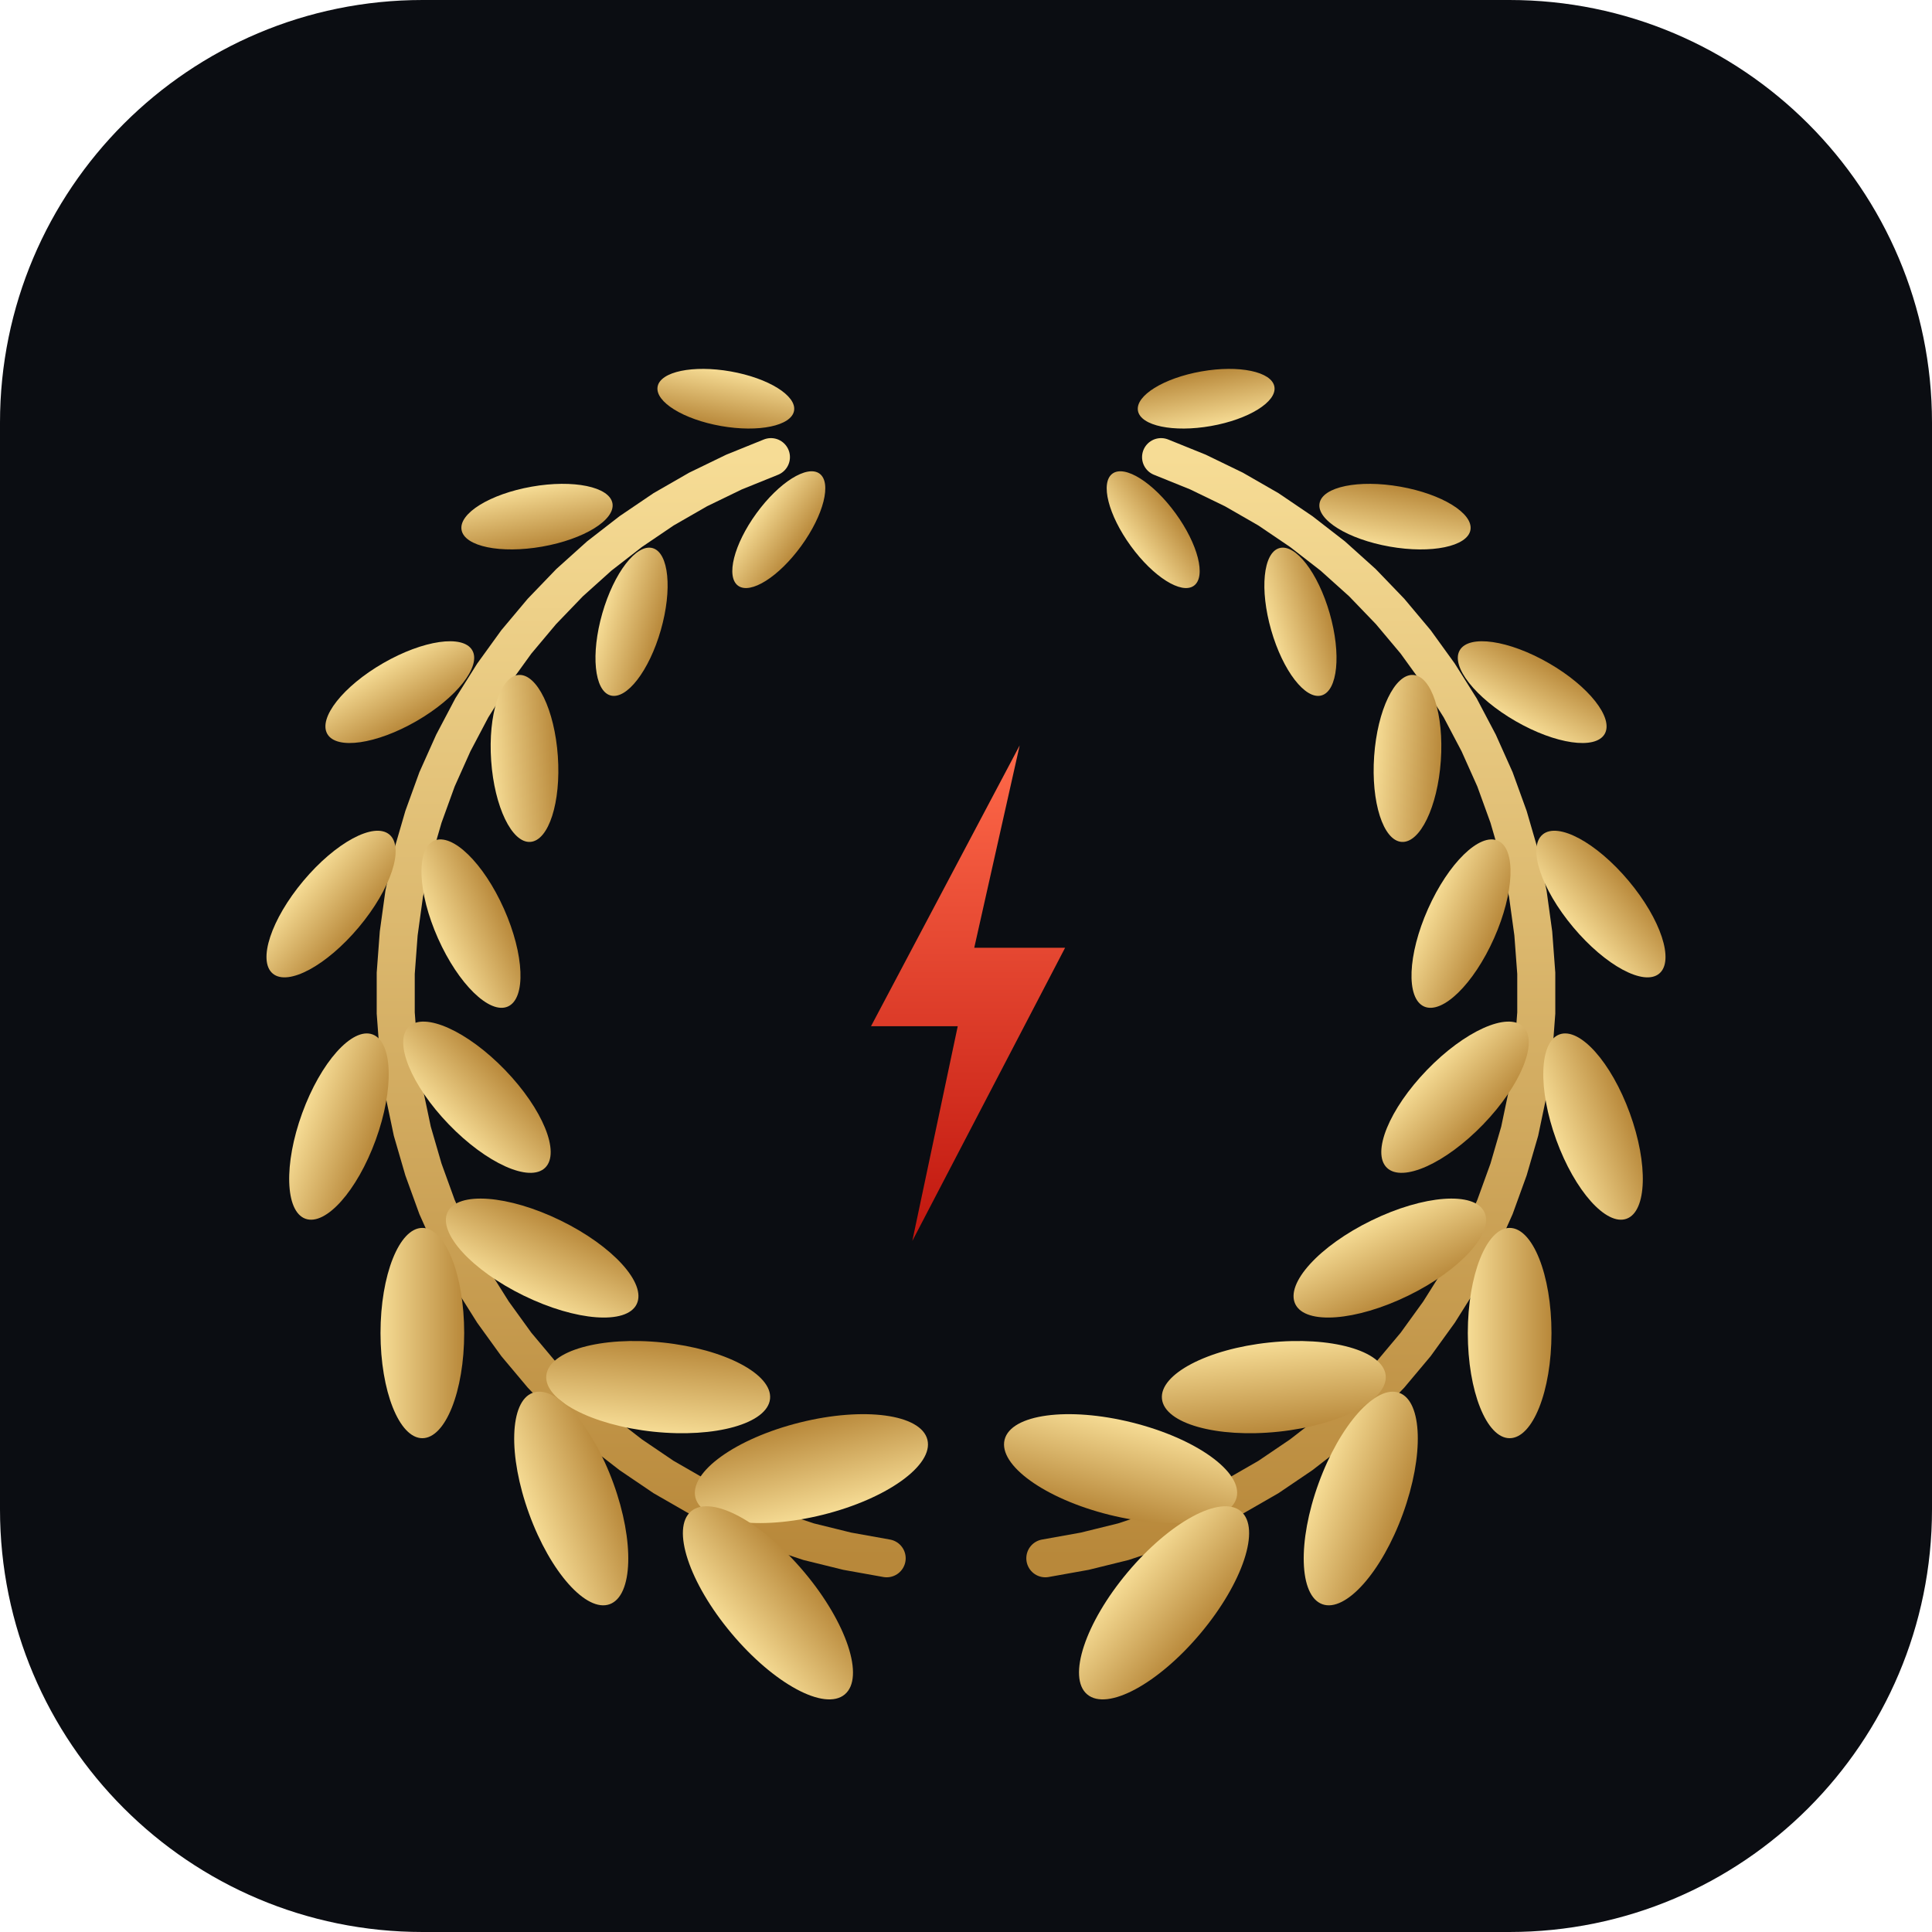
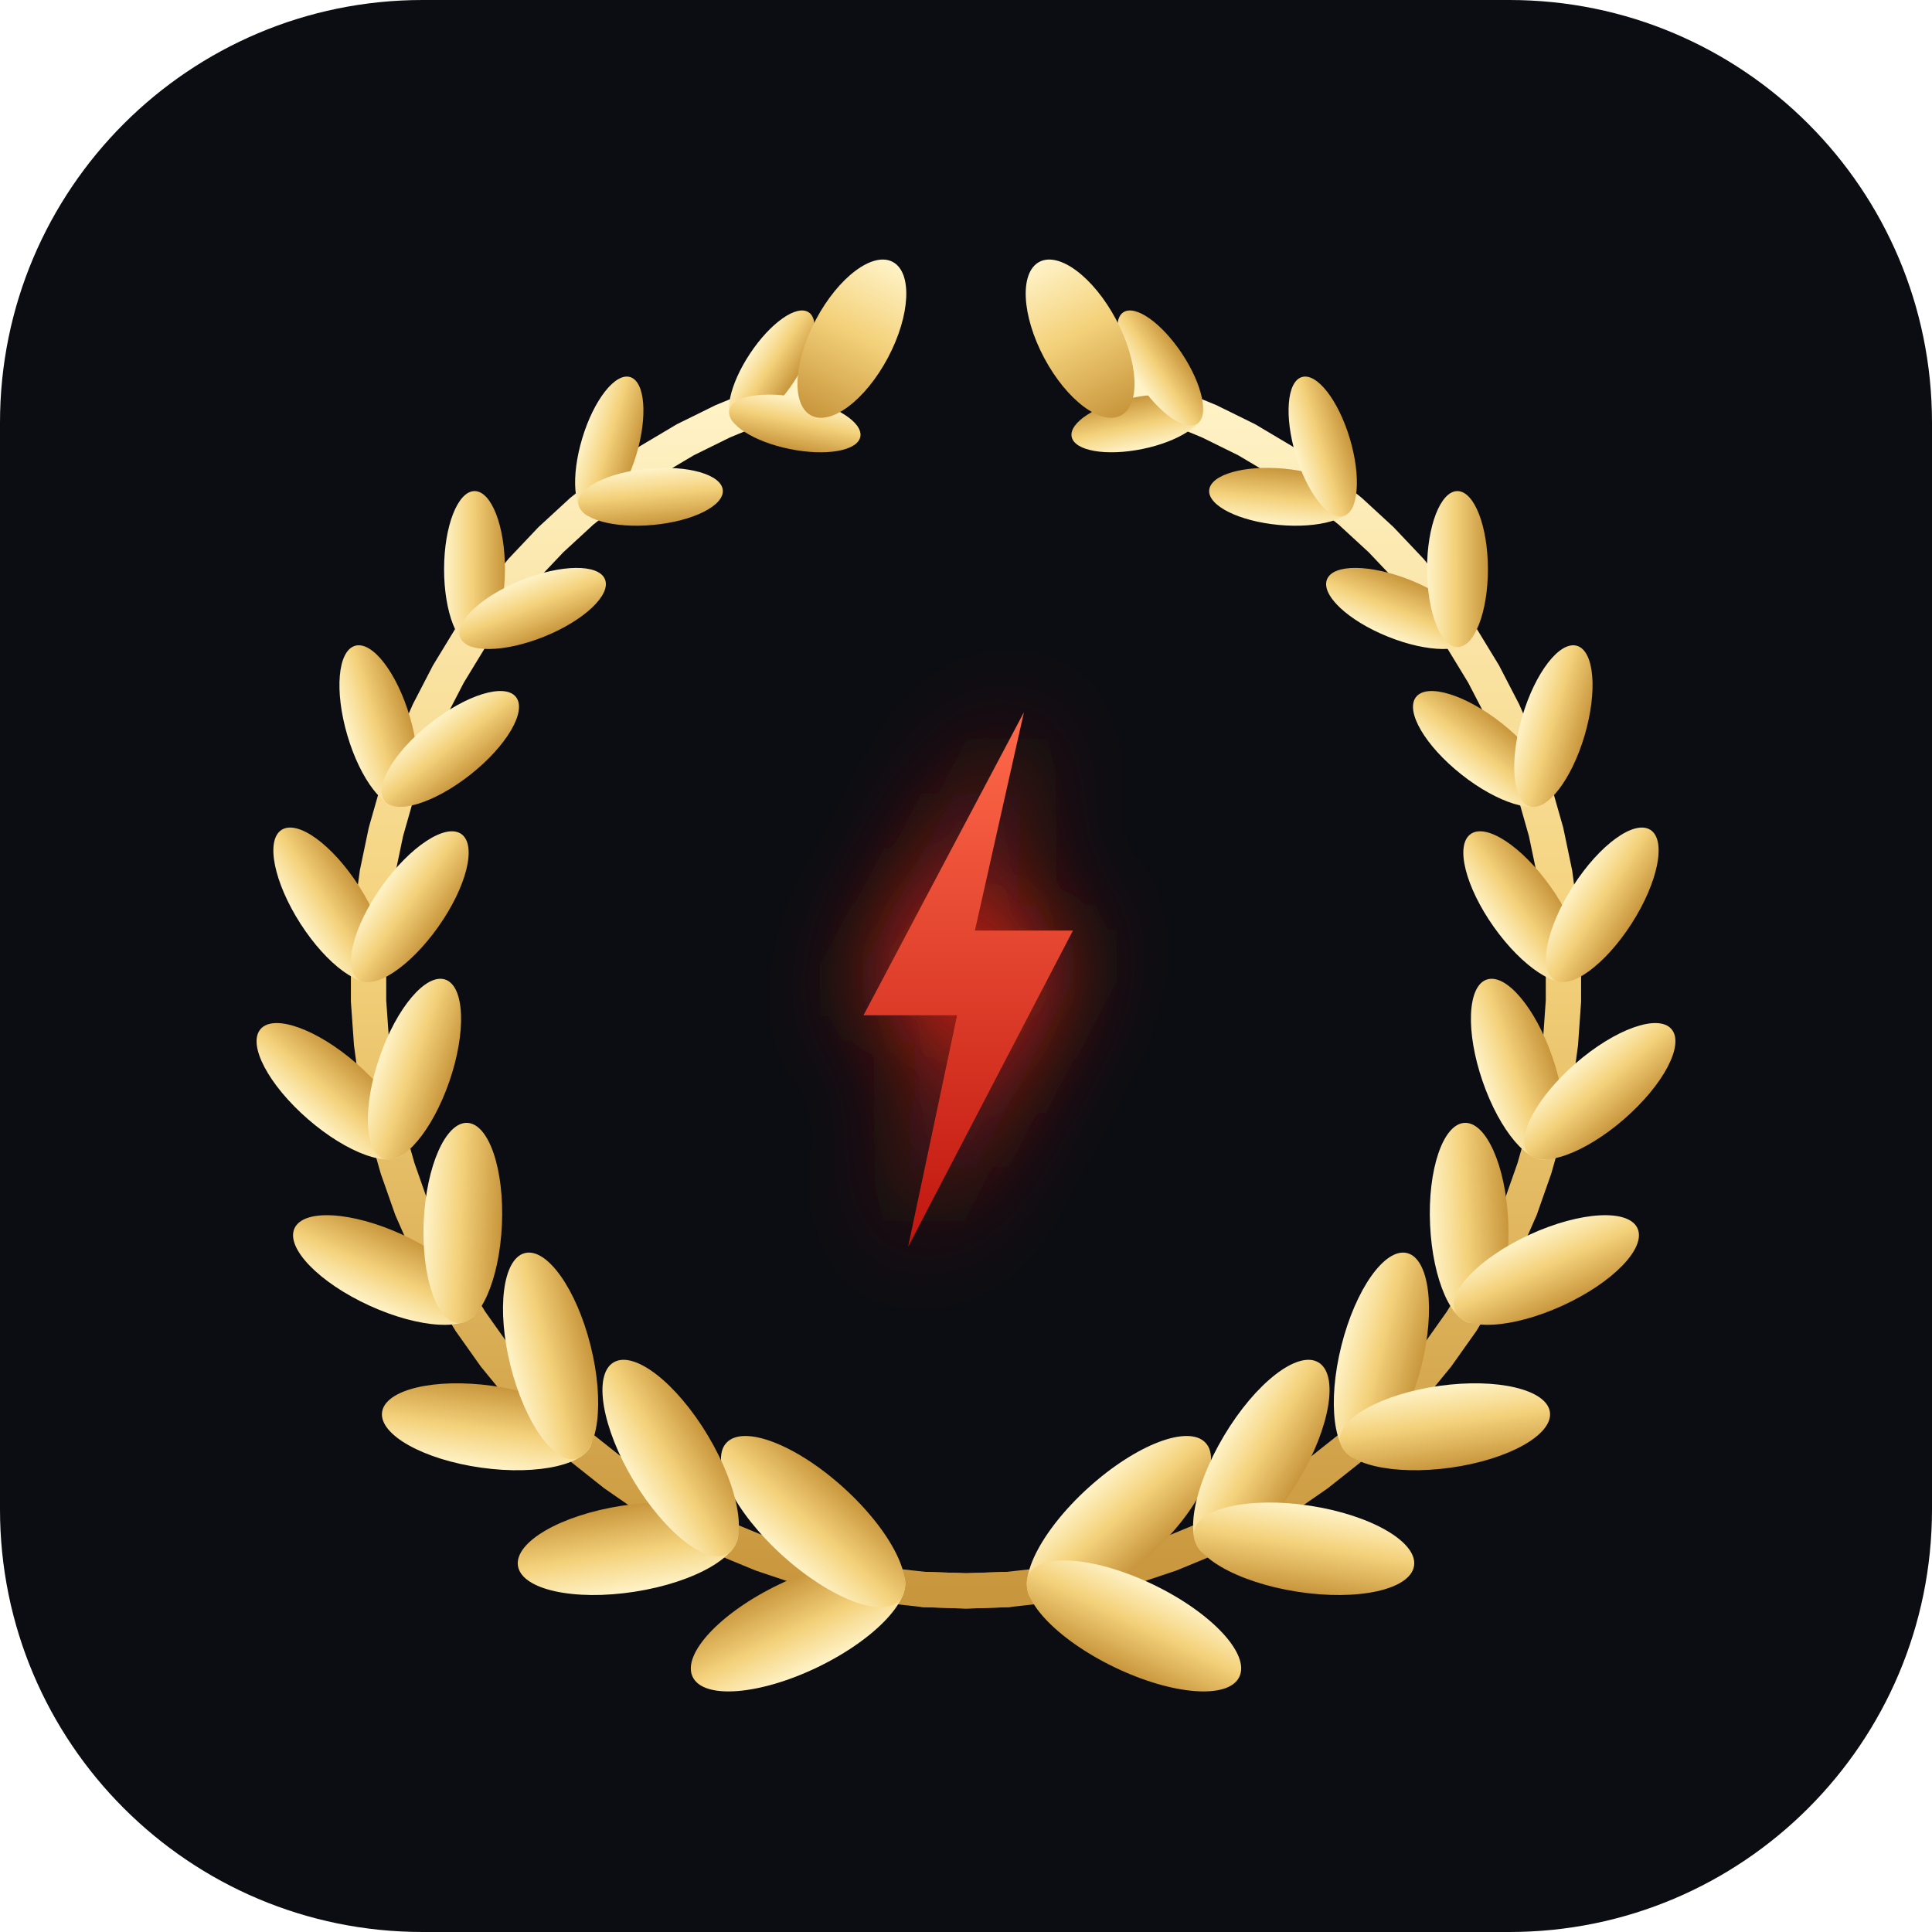
<svg xmlns="http://www.w3.org/2000/svg" viewBox="0 0 64 64">
  <defs>
    <linearGradient id="oro" x1="0" y1="0" x2="0" y2="1">
-       <stop offset="0" stop-color="#f6dc95" />
-       <stop offset="1" stop-color="#b8883a" />
+       <stop offset="0" stop-color="#fff3c8" />
+       <stop offset=".45" stop-color="#f4d27c" />
+       <stop offset="1" stop-color="#c8963c" />
    </linearGradient>
    <linearGradient id="rojo" x1="0" y1="0" x2="0" y2="1">
      <stop offset="0" stop-color="#ff6a4a" />
      <stop offset="1" stop-color="#c0160e" />
    </linearGradient>
  </defs>
  <rect width="64" height="64" rx="14" fill="#0b0d12" />
  <g transform="translate(3.2 3.2) scale(.9)">
-     <path d="M34.92 53.8 L36.37 53.54 L37.79 53.19 L39.18 52.73 L40.54 52.18 L41.86 51.54 L43.13 50.81 L44.34 49.99 L45.5 49.09 L46.59 48.11 L47.61 47.05 L48.55 45.93 L49.41 44.74 L50.19 43.5 L50.87 42.21 L51.47 40.87 L51.97 39.49 L52.38 38.08 L52.68 36.65 L52.88 35.2 L52.99 33.73 L52.99 32.27 L52.88 30.8 L52.68 29.35 L52.38 27.92 L51.97 26.51 L51.47 25.13 L50.87 23.79 L50.19 22.5 L49.41 21.26 L48.55 20.07 L47.61 18.95 L46.59 17.89 L45.5 16.91 L44.34 16.01 L43.13 15.19 L41.86 14.46 L40.54 13.82 L39.18 13.27" fill="none" stroke="url(#oro)" stroke-width="1.4" stroke-linecap="round" />
-     <ellipse cx="37.69" cy="50.5" rx="4.4" ry="1.75" transform="rotate(14 37.69 50.5)" fill="url(#oro)" />
-     <ellipse cx="39.29" cy="55.44" rx="4.4" ry="1.75" transform="rotate(-50 39.29 55.44)" fill="url(#oro)" />
-     <ellipse cx="43.33" cy="47.5" rx="4.14" ry="1.65" transform="rotate(-6 43.33 47.5)" fill="url(#oro)" />
-     <ellipse cx="46.53" cy="51.6" rx="4.14" ry="1.65" transform="rotate(-70 46.53 51.6)" fill="url(#oro)" />
-     <ellipse cx="47.6" cy="42.75" rx="3.87" ry="1.54" transform="rotate(-26 47.6 42.75)" fill="url(#oro)" />
-     <ellipse cx="52.01" cy="45.51" rx="3.87" ry="1.54" transform="rotate(-90 52.01 45.51)" fill="url(#oro)" />
-     <ellipse cx="50" cy="36.83" rx="3.61" ry="1.44" transform="rotate(-46 50 36.83)" fill="url(#oro)" />
-     <ellipse cx="55.08" cy="37.91" rx="3.61" ry="1.44" transform="rotate(-110 55.08 37.91)" fill="url(#oro)" />
-     <ellipse cx="50.22" cy="30.44" rx="3.34" ry="1.33" transform="rotate(-66 50.22 30.44)" fill="url(#oro)" />
-     <ellipse cx="55.37" cy="29.72" rx="3.34" ry="1.33" transform="rotate(-130 55.37 29.72)" fill="url(#oro)" />
-     <ellipse cx="48.25" cy="24.36" rx="3.08" ry="1.23" transform="rotate(-86 48.25 24.36)" fill="url(#oro)" />
-     <ellipse cx="52.84" cy="21.92" rx="3.08" ry="1.23" transform="rotate(-150 52.84 21.92)" fill="url(#oro)" />
-     <ellipse cx="44.31" cy="19.33" rx="2.82" ry="1.12" transform="rotate(-106 44.31 19.33)" fill="url(#oro)" />
-     <ellipse cx="47.79" cy="15.46" rx="2.82" ry="1.12" transform="rotate(-170 47.79 15.46)" fill="url(#oro)" />
-     <ellipse cx="38.89" cy="15.94" rx="2.55" ry="1.02" transform="rotate(-126 38.89 15.94)" fill="url(#oro)" />
-     <ellipse cx="40.84" cy="11.12" rx="2.55" ry="1.02" transform="rotate(-190 40.84 11.12)" fill="url(#oro)" />
-     <path d="M29.08 53.8 L27.63 53.54 L26.21 53.19 L24.82 52.73 L23.46 52.18 L22.14 51.54 L20.87 50.81 L19.66 49.99 L18.5 49.09 L17.41 48.11 L16.39 47.05 L15.45 45.93 L14.59 44.74 L13.81 43.5 L13.13 42.21 L12.53 40.87 L12.03 39.49 L11.62 38.08 L11.32 36.65 L11.12 35.2 L11.01 33.73 L11.01 32.27 L11.12 30.8 L11.32 29.35 L11.62 27.92 L12.03 26.51 L12.53 25.13 L13.13 23.79 L13.81 22.5 L14.59 21.26 L15.45 20.07 L16.39 18.95 L17.41 17.89 L18.5 16.91 L19.66 16.01 L20.87 15.19 L22.14 14.46 L23.46 13.82 L24.82 13.27" fill="none" stroke="url(#oro)" stroke-width="1.4" stroke-linecap="round" />
-     <ellipse cx="26.31" cy="50.5" rx="4.4" ry="1.75" transform="rotate(166 26.31 50.5)" fill="url(#oro)" />
-     <ellipse cx="24.71" cy="55.44" rx="4.4" ry="1.75" transform="rotate(230 24.71 55.44)" fill="url(#oro)" />
-     <ellipse cx="20.67" cy="47.5" rx="4.14" ry="1.65" transform="rotate(186 20.67 47.5)" fill="url(#oro)" />
-     <ellipse cx="17.47" cy="51.6" rx="4.14" ry="1.65" transform="rotate(250 17.47 51.6)" fill="url(#oro)" />
-     <ellipse cx="16.4" cy="42.75" rx="3.87" ry="1.54" transform="rotate(206 16.4 42.75)" fill="url(#oro)" />
-     <ellipse cx="11.99" cy="45.51" rx="3.87" ry="1.54" transform="rotate(270 11.99 45.51)" fill="url(#oro)" />
-     <ellipse cx="14" cy="36.83" rx="3.61" ry="1.44" transform="rotate(226 14 36.83)" fill="url(#oro)" />
-     <ellipse cx="8.92" cy="37.91" rx="3.61" ry="1.44" transform="rotate(290 8.92 37.91)" fill="url(#oro)" />
-     <ellipse cx="13.78" cy="30.44" rx="3.34" ry="1.33" transform="rotate(246 13.78 30.44)" fill="url(#oro)" />
-     <ellipse cx="8.63" cy="29.72" rx="3.34" ry="1.33" transform="rotate(310 8.63 29.72)" fill="url(#oro)" />
-     <ellipse cx="15.75" cy="24.36" rx="3.08" ry="1.23" transform="rotate(266 15.75 24.36)" fill="url(#oro)" />
-     <ellipse cx="11.16" cy="21.92" rx="3.08" ry="1.23" transform="rotate(330 11.16 21.92)" fill="url(#oro)" />
-     <ellipse cx="19.69" cy="19.33" rx="2.82" ry="1.12" transform="rotate(286 19.69 19.33)" fill="url(#oro)" />
-     <ellipse cx="16.21" cy="15.46" rx="2.82" ry="1.12" transform="rotate(350 16.21 15.46)" fill="url(#oro)" />
-     <ellipse cx="25.11" cy="15.94" rx="2.55" ry="1.02" transform="rotate(306 25.11 15.94)" fill="url(#oro)" />
-     <ellipse cx="23.16" cy="11.12" rx="2.55" ry="1.02" transform="rotate(370 23.16 11.12)" fill="url(#oro)" />
-     <g transform="translate(32 33) scale(.76) translate(-32 -33)">
+     <path d="M33.53 54.95 L32 55 L30.47 54.95 L28.94 54.78 L27.43 54.51 L25.94 54.13 L24.48 53.64 L23.05 53.05 L21.67 52.37 L20.34 51.58 L19.07 50.7 L17.86 49.74 L16.72 48.69 L15.65 47.56 L14.66 46.35 L13.76 45.08 L12.95 43.75 L12.23 42.36 L11.6 40.93 L11.08 39.45 L10.65 37.94 L10.33 36.41 L10.12 34.85 L10.01 33.29 L10.01 31.71 L10.12 30.15 L10.33 28.59 L10.65 27.06 L11.08 25.55 L11.6 24.07 L12.23 22.64 L12.95 21.25 L13.76 19.92 L14.66 18.65 L15.65 17.44 L16.72 16.31 L17.86 15.26 L19.07 14.3 L20.34 13.42 L21.67 12.63 L23.05 11.95 L24.48 11.36 L25.94 10.87" fill="none" stroke="url(#oro)" stroke-width="1.3" stroke-linecap="round" />
+     <ellipse cx="25.82" cy="56.29" rx="4.31" ry="1.68" transform="rotate(-205.82 25.82 56.29)" fill="url(#oro)" />
+     <ellipse cx="26.37" cy="52.45" rx="4.31" ry="1.68" transform="rotate(-137.82 26.37 52.45)" fill="url(#oro)" />
+     <ellipse cx="19.56" cy="53.45" rx="4.1" ry="1.6" transform="rotate(-188.84 19.56 53.45)" fill="url(#oro)" />
+     <ellipse cx="21.13" cy="50.11" rx="4.1" ry="1.6" transform="rotate(-120.84 21.13 50.11)" fill="url(#oro)" />
+     <ellipse cx="14.37" cy="48.96" rx="3.9" ry="1.52" transform="rotate(-172.03 14.37 48.96)" fill="url(#oro)" />
+     <ellipse cx="16.71" cy="46.35" rx="3.9" ry="1.52" transform="rotate(-104.03 16.71 46.35)" fill="url(#oro)" />
+     <ellipse cx="10.64" cy="43.19" rx="3.69" ry="1.44" transform="rotate(-155.42 10.64 43.19)" fill="url(#oro)" />
+     <ellipse cx="13.48" cy="41.46" rx="3.69" ry="1.44" transform="rotate(-87.42 13.48 41.46)" fill="url(#oro)" />
+     <ellipse cx="8.67" cy="36.61" rx="3.49" ry="1.36" transform="rotate(-139.01 8.67 36.61)" fill="url(#oro)" />
+     <ellipse cx="11.7" cy="35.8" rx="3.49" ry="1.36" transform="rotate(-71.01 11.7 35.8)" fill="url(#oro)" />
+     <ellipse cx="8.58" cy="29.75" rx="3.28" ry="1.28" transform="rotate(-122.7 8.58 29.75)" fill="url(#oro)" />
+     <ellipse cx="11.53" cy="29.82" rx="3.28" ry="1.28" transform="rotate(-54.7 11.53 29.82)" fill="url(#oro)" />
+     <ellipse cx="10.38" cy="23.17" rx="3.08" ry="1.2" transform="rotate(-106.37 10.38 23.17)" fill="url(#oro)" />
+     <ellipse cx="13.02" cy="24.01" rx="3.08" ry="1.2" transform="rotate(-38.37 13.02 24.01)" fill="url(#oro)" />
+     <ellipse cx="13.91" cy="17.39" rx="2.87" ry="1.12" transform="rotate(-89.93 13.91 17.39)" fill="url(#oro)" />
+     <ellipse cx="16.05" cy="18.84" rx="2.87" ry="1.12" transform="rotate(-21.93 16.05 18.84)" fill="url(#oro)" />
+     <ellipse cx="18.87" cy="12.88" rx="2.67" ry="1.04" transform="rotate(-73.3 18.87 12.88)" fill="url(#oro)" />
+     <ellipse cx="20.39" cy="14.73" rx="2.67" ry="1.04" transform="rotate(-5.3 20.39 14.73)" fill="url(#oro)" />
+     <ellipse cx="24.85" cy="9.99" rx="2.46" ry="0.96" transform="rotate(-56.45 24.85 9.99)" fill="url(#oro)" />
+     <ellipse cx="25.7" cy="12.03" rx="2.46" ry="0.96" transform="rotate(11.55 25.7 12.03)" fill="url(#oro)" />
+     <ellipse cx="27.8" cy="8.91" rx="1.5" ry="3.2" transform="rotate(28 27.8 8.91)" fill="url(#oro)" />
+     <path d="M30.47 54.95 L32 55 L33.53 54.95 L35.06 54.78 L36.57 54.51 L38.06 54.13 L39.52 53.64 L40.95 53.05 L42.33 52.37 L43.66 51.58 L44.93 50.7 L46.14 49.74 L47.28 48.69 L48.35 47.56 L49.34 46.35 L50.24 45.08 L51.05 43.75 L51.77 42.36 L52.4 40.93 L52.92 39.45 L53.35 37.94 L53.67 36.41 L53.88 34.85 L53.99 33.29 L53.99 31.71 L53.88 30.15 L53.67 28.59 L53.35 27.06 L52.92 25.55 L52.4 24.07 L51.77 22.64 L51.05 21.25 L50.24 19.92 L49.34 18.65 L48.35 17.44 L47.28 16.31 L46.14 15.26 L44.93 14.3 L43.66 13.42 L42.33 12.63 L40.95 11.95 L39.52 11.36 L38.06 10.87" fill="none" stroke="url(#oro)" stroke-width="1.3" stroke-linecap="round" />
+     <ellipse cx="37.63" cy="52.45" rx="4.31" ry="1.68" transform="rotate(-42.18 37.63 52.45)" fill="url(#oro)" />
+     <ellipse cx="38.18" cy="56.29" rx="4.31" ry="1.68" transform="rotate(25.82 38.18 56.29)" fill="url(#oro)" />
+     <ellipse cx="42.87" cy="50.11" rx="4.1" ry="1.6" transform="rotate(-59.16 42.87 50.11)" fill="url(#oro)" />
+     <ellipse cx="44.44" cy="53.45" rx="4.1" ry="1.6" transform="rotate(8.84 44.44 53.45)" fill="url(#oro)" />
+     <ellipse cx="47.29" cy="46.35" rx="3.9" ry="1.52" transform="rotate(-75.97 47.29 46.35)" fill="url(#oro)" />
+     <ellipse cx="49.63" cy="48.96" rx="3.9" ry="1.52" transform="rotate(-7.97 49.63 48.96)" fill="url(#oro)" />
+     <ellipse cx="50.52" cy="41.46" rx="3.69" ry="1.44" transform="rotate(-92.58 50.52 41.46)" fill="url(#oro)" />
+     <ellipse cx="53.36" cy="43.19" rx="3.69" ry="1.44" transform="rotate(-24.58 53.36 43.19)" fill="url(#oro)" />
+     <ellipse cx="52.3" cy="35.8" rx="3.49" ry="1.36" transform="rotate(-108.99 52.3 35.8)" fill="url(#oro)" />
+     <ellipse cx="55.33" cy="36.61" rx="3.49" ry="1.36" transform="rotate(-40.99 55.33 36.61)" fill="url(#oro)" />
+     <ellipse cx="52.47" cy="29.82" rx="3.28" ry="1.28" transform="rotate(-125.3 52.47 29.82)" fill="url(#oro)" />
+     <ellipse cx="55.42" cy="29.75" rx="3.28" ry="1.28" transform="rotate(-57.3 55.42 29.75)" fill="url(#oro)" />
+     <ellipse cx="50.98" cy="24.01" rx="3.08" ry="1.2" transform="rotate(-141.63 50.98 24.01)" fill="url(#oro)" />
+     <ellipse cx="53.62" cy="23.17" rx="3.08" ry="1.2" transform="rotate(-73.63 53.62 23.17)" fill="url(#oro)" />
+     <ellipse cx="47.95" cy="18.84" rx="2.87" ry="1.12" transform="rotate(-158.07 47.95 18.84)" fill="url(#oro)" />
+     <ellipse cx="50.09" cy="17.39" rx="2.87" ry="1.12" transform="rotate(-90.07 50.09 17.39)" fill="url(#oro)" />
+     <ellipse cx="43.61" cy="14.73" rx="2.67" ry="1.04" transform="rotate(-174.7 43.61 14.73)" fill="url(#oro)" />
+     <ellipse cx="45.13" cy="12.88" rx="2.67" ry="1.04" transform="rotate(-106.7 45.13 12.88)" fill="url(#oro)" />
+     <ellipse cx="38.3" cy="12.03" rx="2.46" ry="0.96" transform="rotate(-191.55 38.3 12.03)" fill="url(#oro)" />
+     <ellipse cx="39.15" cy="9.99" rx="2.46" ry="0.96" transform="rotate(-123.55 39.15 9.99)" fill="url(#oro)" />
+     <ellipse cx="36.2" cy="8.91" rx="1.5" ry="3.2" transform="rotate(-28 36.2 8.91)" fill="url(#oro)" />
+     <filter id="halo" x="-1" y="-1" width="3" height="3">
+       <feGaussianBlur stdDeviation="2.4" />
+     </filter>
+     <g transform="translate(32 32.5) scale(.82) translate(-32 -33)">
+       <path d="M34.6 21 L27.4 34.6 H31.6 L29.4 45 L36.8 30.8 H32.4 Z" fill="#ff2a12" opacity=".95" filter="url(#halo)" />
      <path d="M34.6 21 L27.4 34.6 H31.6 L29.4 45 L36.8 30.8 H32.4 Z" fill="url(#rojo)" />
    </g>
  </g>
</svg>
